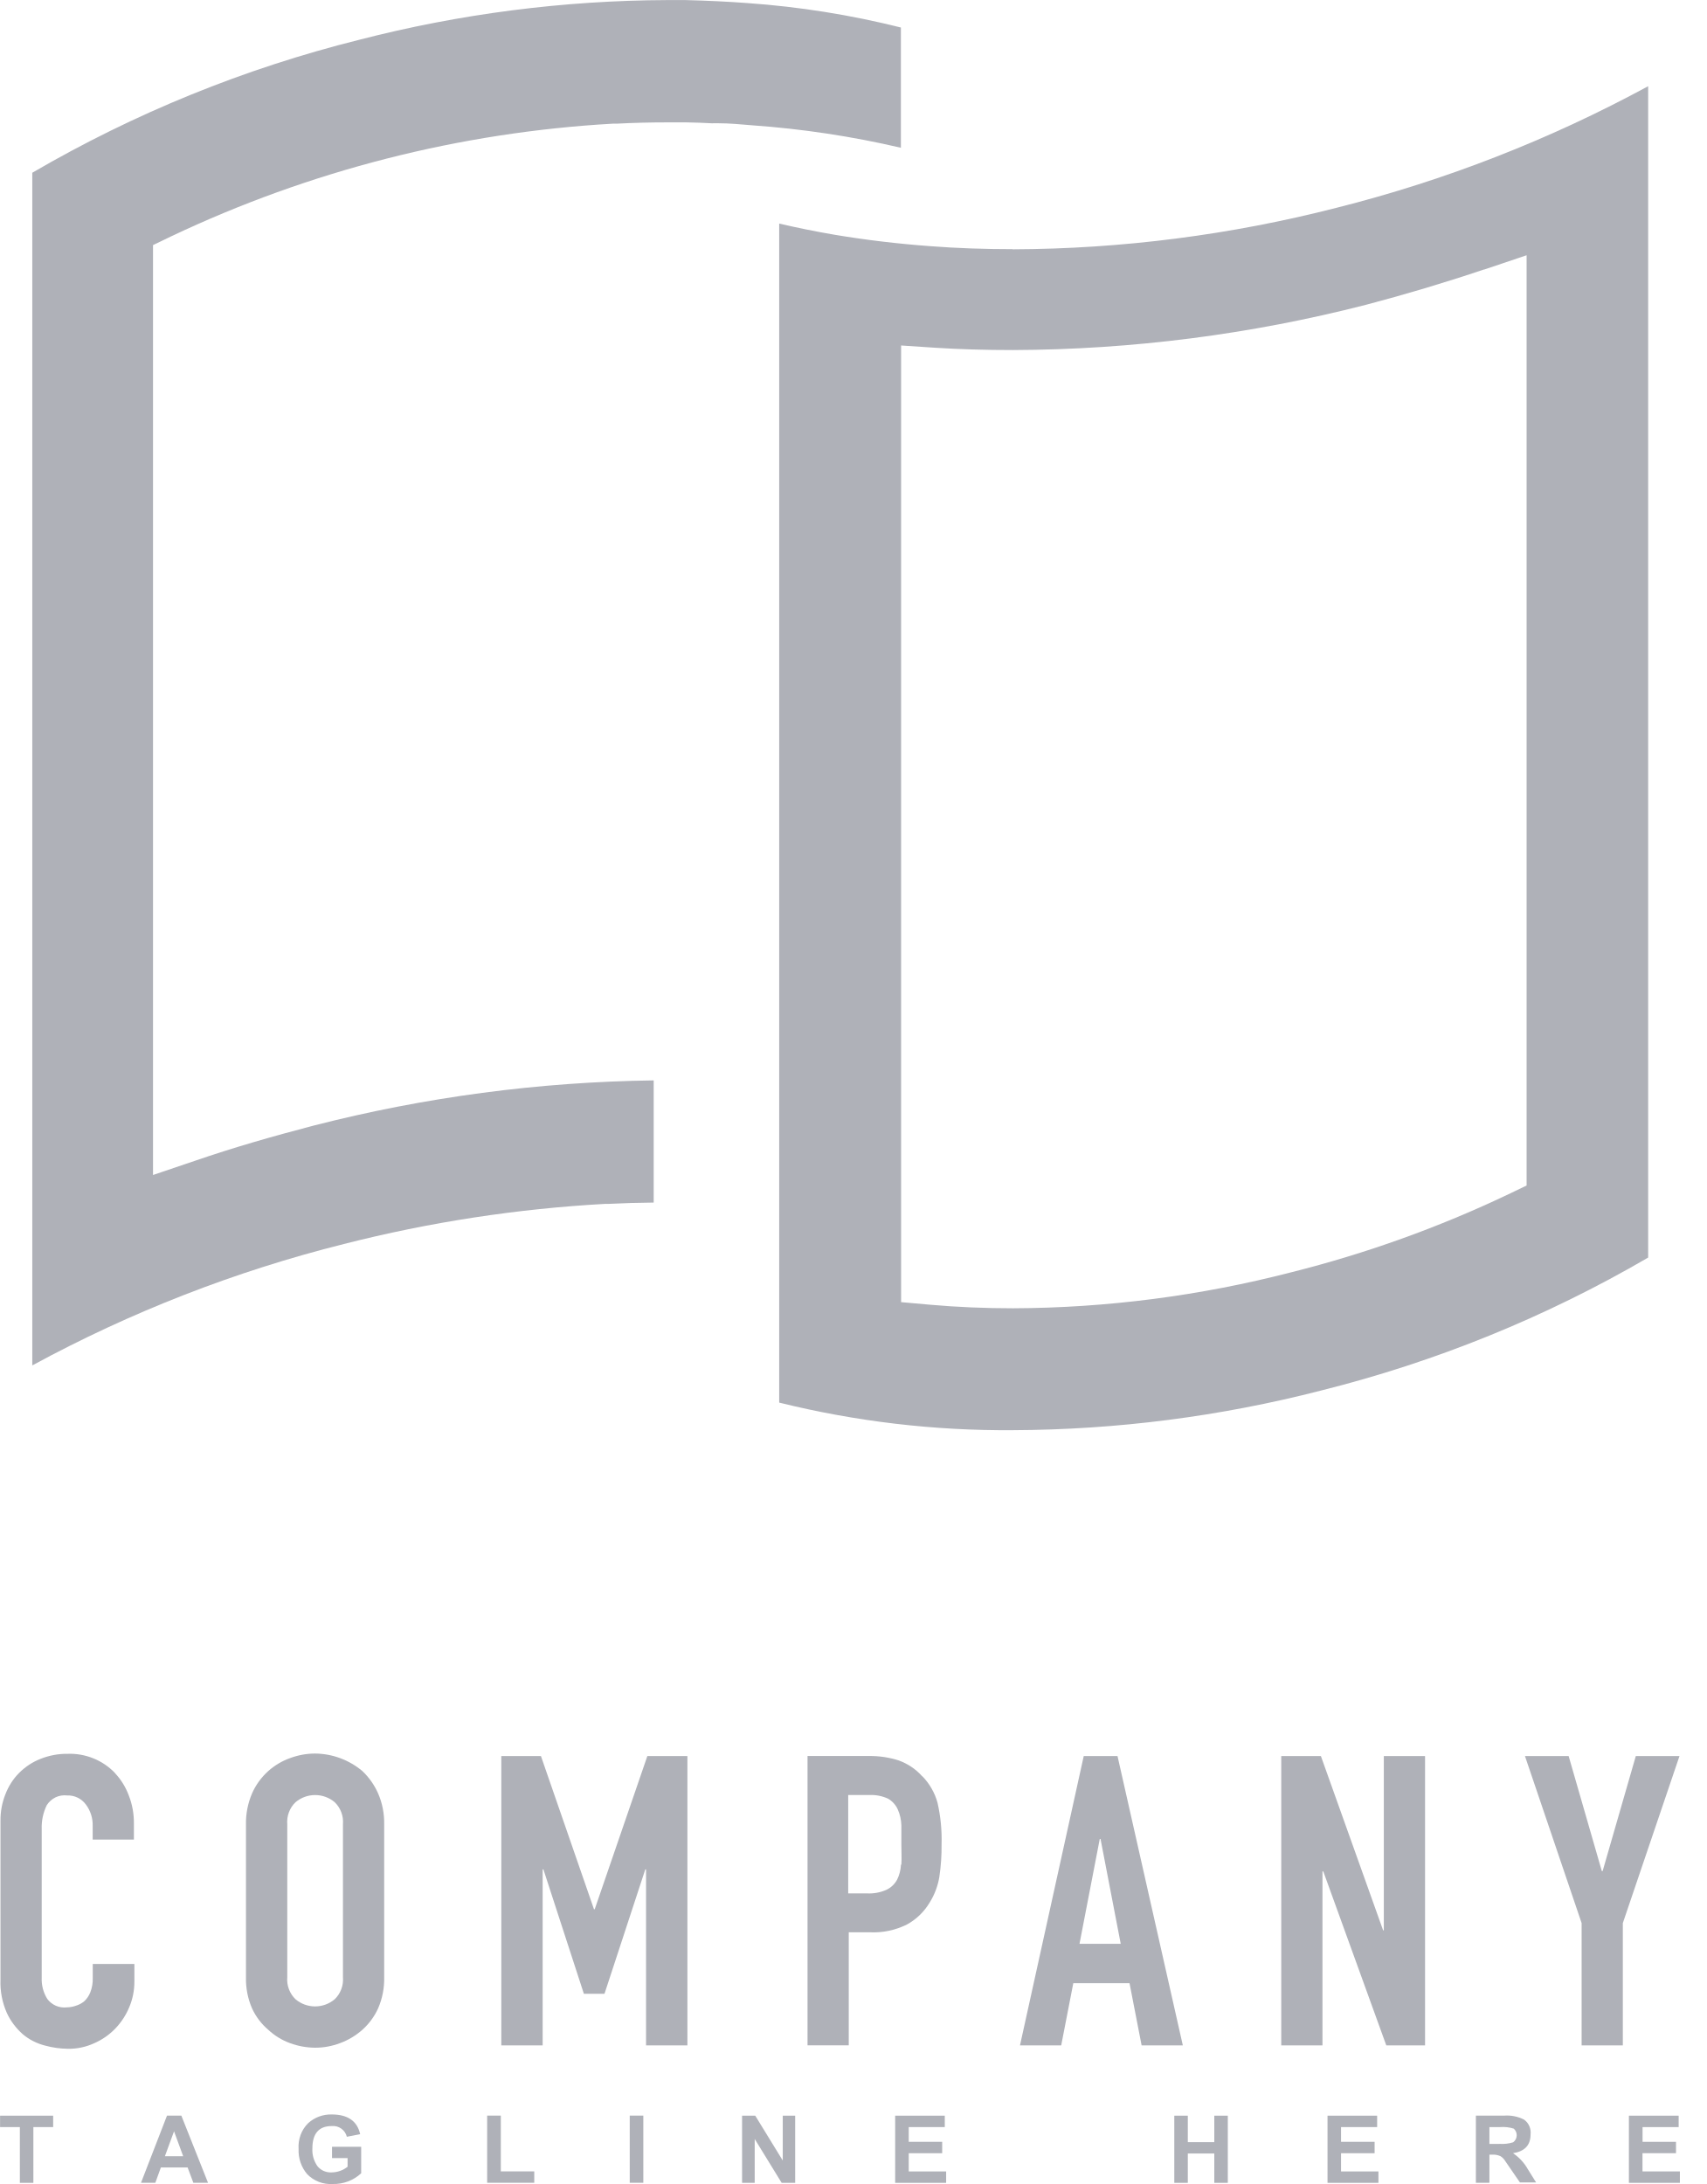
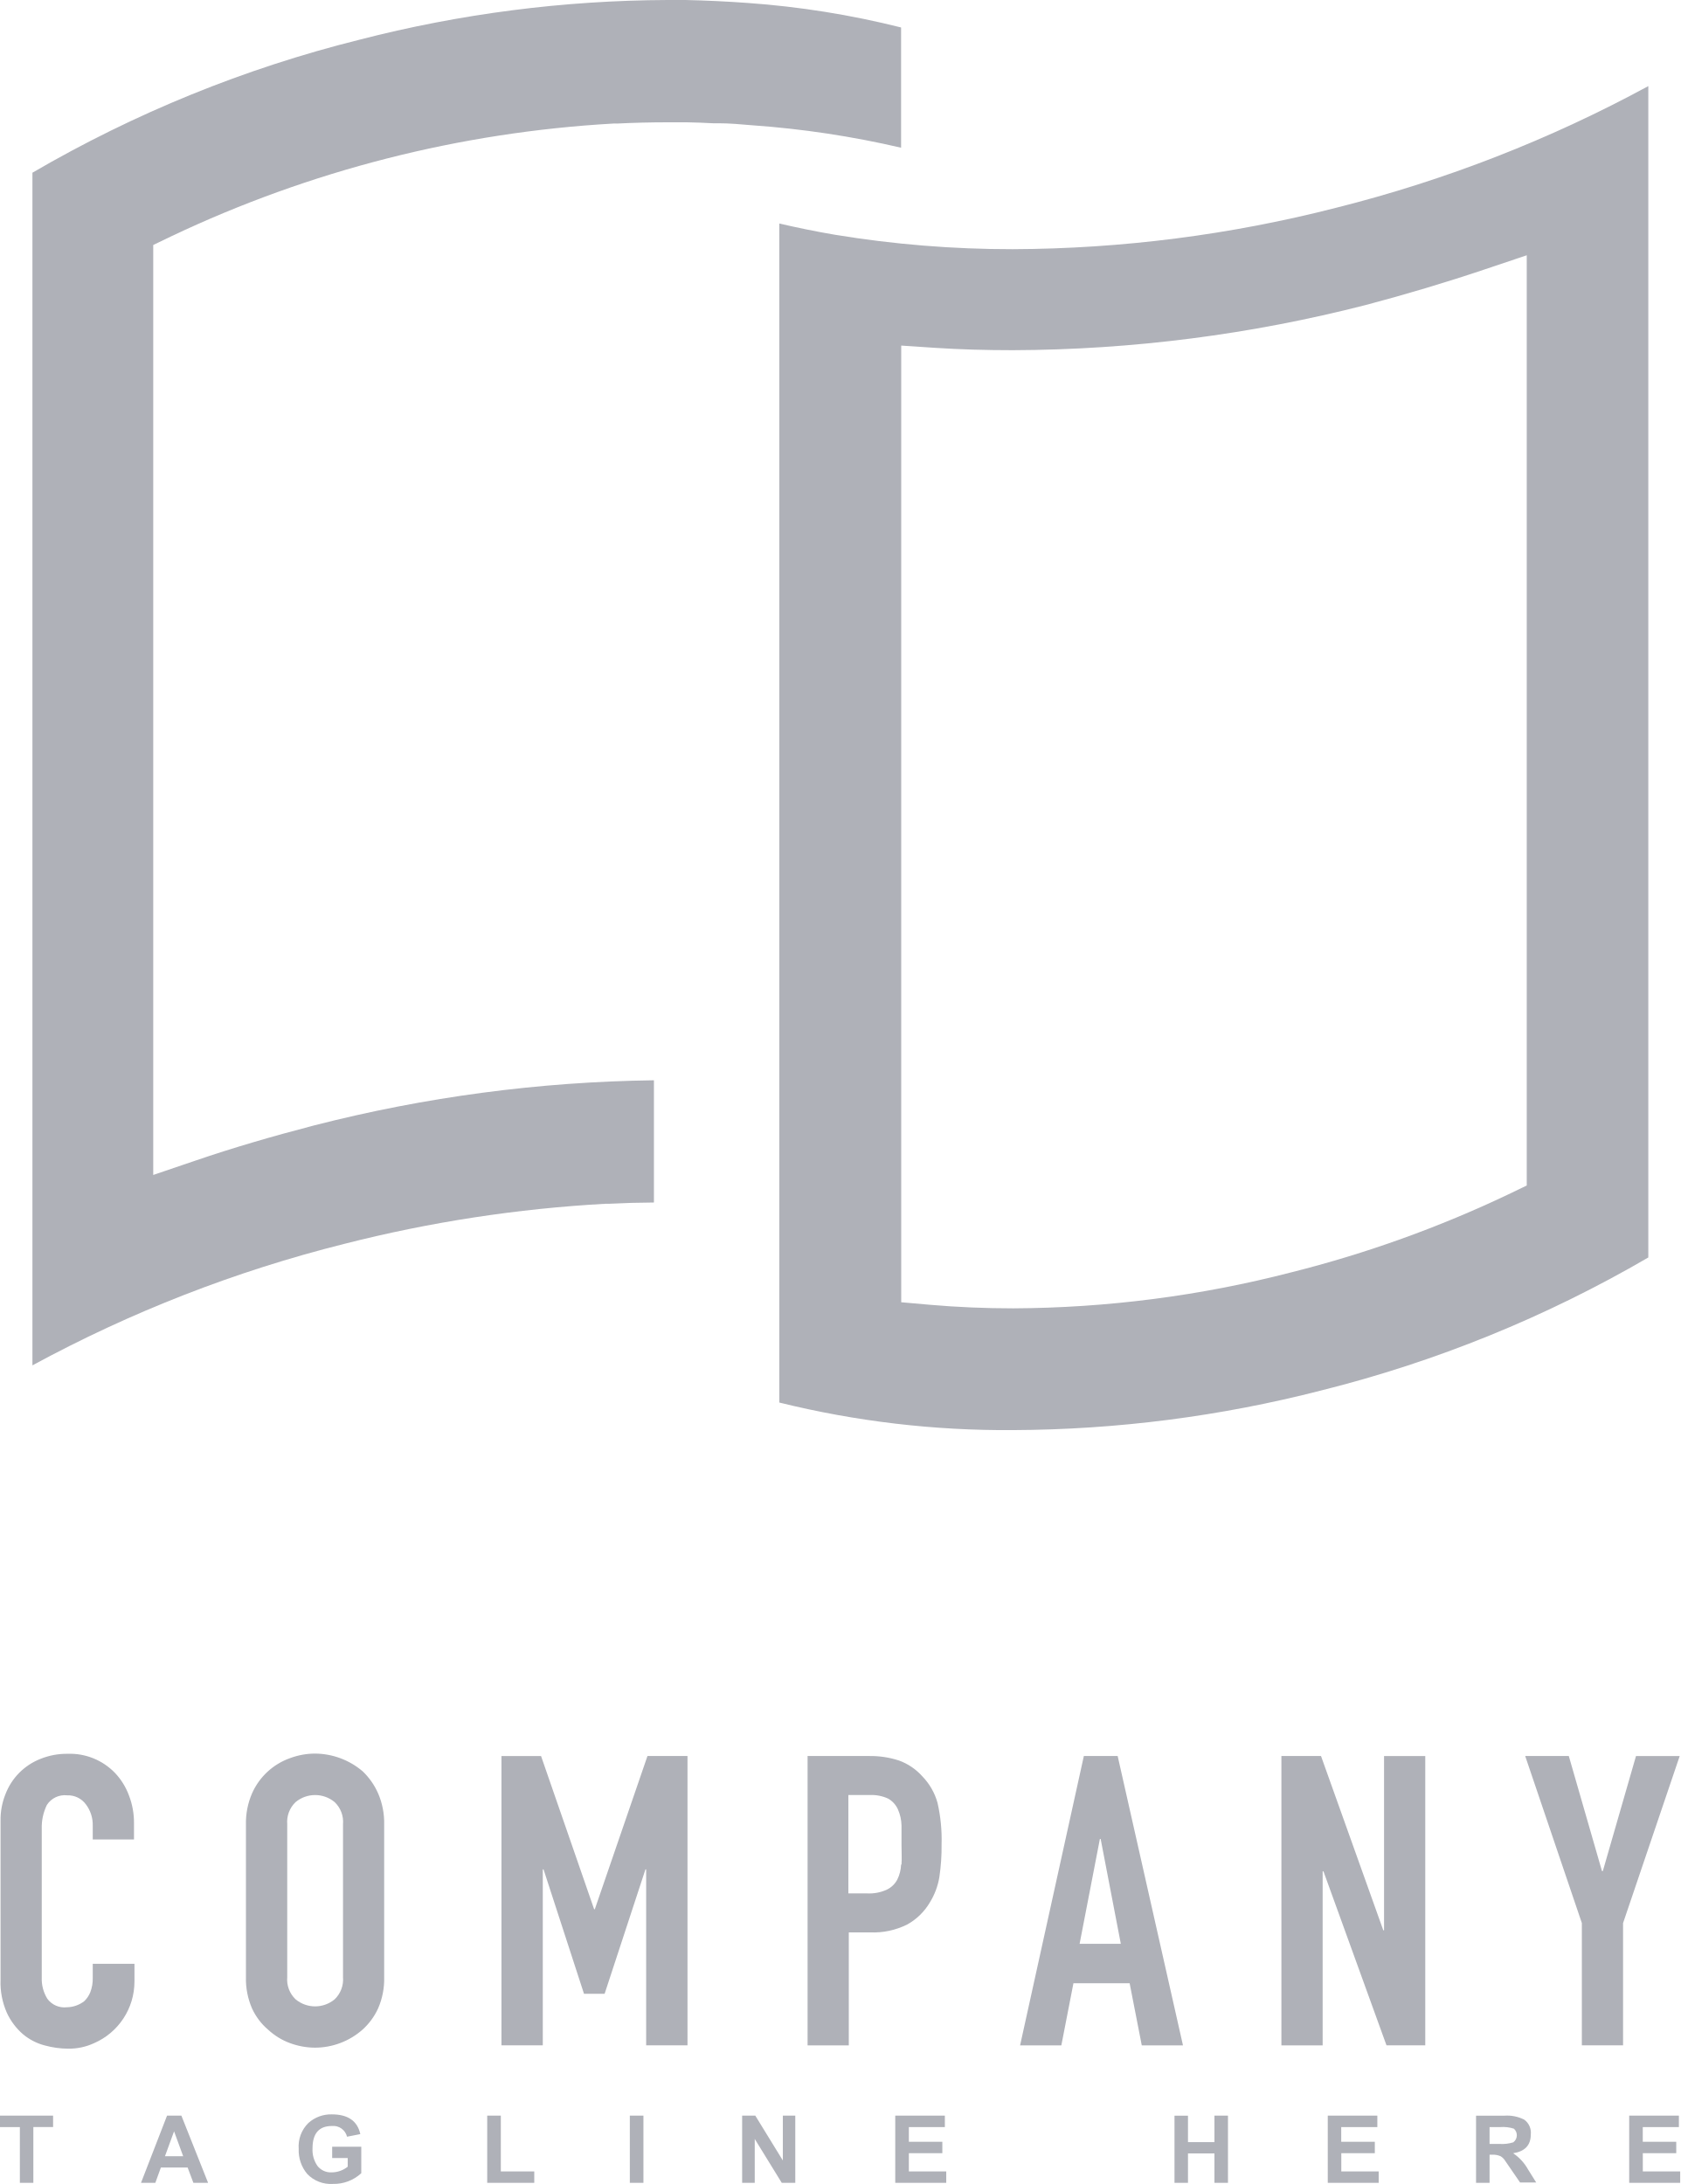
- <svg xmlns="http://www.w3.org/2000/svg" version="1.1" width="25" height="32" viewBox="0 0 25 32">
-   <path fill="#afb1b8" d="M10.447 1.806h0.084c0.156 0 0.324 0.016 0.49 0.030 0.734 0.052 1.463 0.162 2.179 0.329v-1.762c-0.738-0.185-1.491-0.305-2.25-0.358-0.288-0.022-0.595-0.036-0.909-0.044h-0.263c-1.523 0.006-3.039 0.201-4.515 0.582-1.68 0.419-3.293 1.075-4.79 1.948v17.475c1.442-0.783 2.976-1.381 4.566-1.779 1.256-0.32 2.539-0.517 3.833-0.588h0.051c0.216-0.011 0.433-0.017 0.655-0.019v-1.79c-1.681 0.022-3.353 0.244-4.982 0.662-0.602 0.157-1.185 0.325-1.731 0.513l-0.623 0.211v-13.625l0.266-0.128c2.032-0.963 4.229-1.524 6.471-1.651 0.019-0.001 0.037-0.001 0.056 0 0.248-0.013 0.497-0.019 0.741-0.019h0.28c0.129 0.003 0.258 0.006 0.388 0.014z" />
-   <path fill="#afb1b8" d="M14.837 3.651c-0.409 0-0.814-0.014-1.205-0.044-0.467-0.034-0.947-0.091-1.401-0.167-0.277-0.047-0.55-0.103-0.814-0.164v17.275c1.12 0.277 2.271 0.413 3.425 0.404 1.523-0.006 3.039-0.201 4.515-0.581 1.68-0.42 3.294-1.075 4.792-1.948v-17.163c-1.442 0.783-2.975 1.381-4.564 1.781-1.551 0.398-3.145 0.603-4.747 0.609zM21.745 3.95l0.623-0.21v13.63l-0.266 0.128c-1.021 0.486-2.087 0.869-3.184 1.144-1.331 0.344-2.7 0.522-4.074 0.527-0.411 0-0.819-0.017-1.214-0.052l-0.427-0.038v-14.017l0.497 0.033c0.361 0.023 0.735 0.034 1.141 0.034 1.745-0.006 3.482-0.229 5.173-0.663 0.581-0.153 1.158-0.325 1.731-0.518z" />
-   <path fill="#afb1b8" d="M1.684 25.977c-0.090-0.093-0.197-0.166-0.317-0.214s-0.247-0.071-0.376-0.066c-0.137-0.002-0.273 0.024-0.4 0.075-0.117 0.046-0.222 0.116-0.311 0.205s-0.156 0.196-0.201 0.313c-0.049 0.123-0.073 0.254-0.072 0.387v2.335c-0.006 0.165 0.026 0.328 0.092 0.479 0.055 0.12 0.135 0.226 0.233 0.313 0.093 0.079 0.203 0.135 0.321 0.166 0.114 0.032 0.231 0.048 0.349 0.049 0.13 0.001 0.259-0.027 0.377-0.081 0.117-0.051 0.222-0.124 0.311-0.216 0.087-0.091 0.156-0.197 0.204-0.313 0.050-0.118 0.075-0.244 0.075-0.372v-0.261h-0.61v0.208c0.002 0.071-0.010 0.142-0.036 0.208-0.020 0.050-0.050 0.095-0.089 0.131-0.038 0.031-0.081 0.053-0.128 0.067-0.041 0.014-0.084 0.021-0.128 0.022-0.054 0.006-0.11-0.002-0.16-0.024s-0.094-0.057-0.126-0.101c-0.058-0.094-0.086-0.203-0.081-0.313v-2.177c-0.004-0.121 0.022-0.241 0.075-0.349 0.032-0.049 0.077-0.089 0.129-0.114s0.112-0.034 0.17-0.027c0.053-0.002 0.105 0.009 0.152 0.032s0.089 0.057 0.12 0.099c0.068 0.090 0.104 0.2 0.101 0.313v0.202h0.604v-0.238c0.001-0.14-0.024-0.278-0.075-0.408-0.045-0.122-0.114-0.234-0.204-0.329z" />
-   <path fill="#afb1b8" d="M5.31 25.95c-0.195-0.164-0.44-0.255-0.694-0.257-0.124 0-0.248 0.023-0.364 0.066-0.119 0.042-0.228 0.107-0.322 0.191-0.101 0.091-0.182 0.202-0.237 0.327-0.061 0.143-0.092 0.297-0.089 0.452v2.239c-0.004 0.158 0.026 0.314 0.089 0.459 0.055 0.12 0.136 0.227 0.237 0.313 0.093 0.087 0.203 0.154 0.322 0.197 0.117 0.043 0.24 0.065 0.364 0.066s0.248-0.023 0.364-0.066c0.121-0.044 0.233-0.111 0.33-0.197 0.097-0.087 0.176-0.194 0.23-0.313 0.063-0.145 0.093-0.301 0.089-0.459v-2.239c0.003-0.155-0.027-0.31-0.089-0.452-0.054-0.123-0.133-0.235-0.23-0.327zM5.025 28.969c0.005 0.060-0.003 0.12-0.024 0.176s-0.054 0.107-0.097 0.148c-0.081 0.068-0.182 0.105-0.287 0.105s-0.207-0.037-0.287-0.105c-0.043-0.041-0.076-0.092-0.097-0.148s-0.029-0.116-0.024-0.176v-2.239c-0.005-0.060 0.003-0.12 0.024-0.176s0.054-0.107 0.097-0.148c0.081-0.068 0.182-0.105 0.287-0.105s0.207 0.037 0.287 0.105c0.043 0.041 0.076 0.092 0.097 0.148s0.029 0.116 0.024 0.176v2.239z" />
-   <path fill="#afb1b8" d="M10.072 29.969v-4.239h-0.587l-0.771 2.244h-0.011l-0.777-2.244h-0.581v4.239h0.606v-2.579h0.011l0.593 1.823h0.302l0.598-1.823h0.011v2.579h0.606z" />
-   <path fill="#afb1b8" d="M13.513 26.027c-0.093-0.105-0.211-0.184-0.342-0.232-0.142-0.046-0.29-0.068-0.439-0.066h-0.9v4.239h0.604v-1.656h0.311c0.188 0.009 0.376-0.031 0.545-0.116 0.137-0.076 0.252-0.188 0.332-0.324 0.070-0.113 0.117-0.238 0.139-0.369 0.024-0.16 0.035-0.321 0.033-0.482 0.006-0.204-0.014-0.407-0.059-0.606-0.040-0.147-0.117-0.281-0.223-0.39zM13.201 27.319c-0.003 0.077-0.022 0.152-0.056 0.221-0.035 0.065-0.089 0.117-0.156 0.149-0.089 0.040-0.187 0.058-0.285 0.053h-0.276v-1.441h0.311c0.094-0.005 0.187 0.014 0.273 0.053 0.062 0.036 0.112 0.091 0.142 0.157 0.033 0.074 0.051 0.155 0.053 0.236 0 0.089 0 0.183 0 0.282s0.006 0.2 0 0.291h-0.006z" />
-   <path fill="#afb1b8" d="M16.374 25.73h-0.495l-0.934 4.239h0.604l0.177-0.911h0.824l0.177 0.911h0.604l-0.957-4.239zM15.817 28.481l0.297-1.537h0.011l0.296 1.537h-0.604z" />
-   <path fill="#afb1b8" d="M20.277 28.284h-0.011l-0.912-2.554h-0.581v4.239h0.604v-2.549h0.012l0.923 2.549h0.568v-4.239h-0.604v2.554z" />
-   <path fill="#afb1b8" d="M23.968 25.73l-0.486 1.685h-0.012l-0.486-1.685h-0.64l0.83 2.447v1.792h0.604v-1.792l0.83-2.447h-0.64z" />
-   <path fill="#afb1b8" d="M0 31.166h0.291v0.817h0.198v-0.817h0.29v-0.167h-0.778v0.167z" />
-   <path fill="#afb1b8" d="M2.447 30.998l-0.381 0.984h0.21l0.081-0.224h0.392l0.084 0.224h0.215l-0.391-0.984h-0.21zM2.416 31.593l0.134-0.365 0.134 0.365h-0.268z" />
-   <path fill="#afb1b8" d="M4.866 31.62h0.227v0.127c-0.066 0.053-0.149 0.082-0.234 0.083-0.040 0.002-0.079-0.005-0.116-0.021s-0.068-0.041-0.093-0.072c-0.052-0.075-0.078-0.165-0.073-0.257 0-0.219 0.095-0.329 0.283-0.329 0.050-0.005 0.099 0.008 0.14 0.037s0.070 0.071 0.082 0.12l0.195-0.038c-0.042-0.192-0.181-0.289-0.417-0.289-0.127-0.003-0.25 0.042-0.344 0.127-0.050 0.049-0.088 0.108-0.112 0.174s-0.034 0.135-0.029 0.205c-0.006 0.135 0.039 0.267 0.126 0.369 0.048 0.050 0.107 0.088 0.171 0.113s0.134 0.035 0.203 0.031c0.154 0.004 0.304-0.052 0.417-0.157v-0.388h-0.427v0.166z" />
-   <path fill="#afb1b8" d="M7.337 30.998h-0.199v0.984h0.69v-0.167h-0.49v-0.817z" />
-   <path fill="#afb1b8" d="M9.426 30.998h-0.199v0.984h0.199v-0.984z" />
-   <path fill="#afb1b8" d="M11.469 31.656l-0.403-0.657h-0.193v0.984h0.185v-0.643l0.395 0.643h0.198v-0.984h-0.182v0.657z" />
-   <path fill="#afb1b8" d="M13.315 31.549h0.49v-0.167h-0.49v-0.216h0.528v-0.167h-0.727v0.984h0.747v-0.167h-0.548v-0.266z" />
-   <path fill="#afb1b8" d="M17.792 31.387h-0.388v-0.388h-0.198v0.984h0.198v-0.43h0.388v0.43h0.198v-0.984h-0.198v0.388z" />
-   <path fill="#afb1b8" d="M19.649 31.549h0.492v-0.167h-0.492v-0.216h0.529v-0.167h-0.727v0.984h0.746v-0.167h-0.548v-0.266z" />
-   <path fill="#afb1b8" d="M22.168 31.549c0.171-0.027 0.258-0.117 0.258-0.274 0.005-0.042-0.001-0.084-0.018-0.123s-0.044-0.072-0.078-0.096c-0.089-0.045-0.189-0.065-0.288-0.058h-0.417v0.984h0.198v-0.412h0.039c0.042-0.003 0.084 0.005 0.123 0.022 0.029 0.018 0.053 0.043 0.070 0.072l0.215 0.313h0.237l-0.12-0.192c-0.053-0.095-0.128-0.176-0.218-0.236zM21.969 31.413h-0.146v-0.247h0.156c0.068-0.005 0.136 0.002 0.201 0.023 0.014 0.013 0.026 0.029 0.033 0.046s0.011 0.037 0.010 0.056c-0.001 0.019-0.006 0.038-0.015 0.055s-0.022 0.032-0.037 0.043c-0.065 0.020-0.133 0.028-0.201 0.023z" />
-   <path fill="#afb1b8" d="M24.067 31.549h0.49v-0.167h-0.49v-0.216h0.529v-0.167h-0.729v0.984h0.747v-0.167h-0.548v-0.266z" />
+ <svg xmlns="http://www.w3.org/2000/svg" width="40" height="52" fill="none">
+   <path d="M16.977 2.935h.137c.253 0 .526.025.796.048 1.193.084 2.377.263 3.542.534V.654A21.09 21.09 0 0017.797.07 29.24 29.24 0 0016.319 0h-.427c-2.475.01-4.94.327-7.336.946-2.73.68-5.351 1.747-7.784 3.166v28.397a31.634 31.634 0 017.42-2.892 32.36 32.36 0 016.227-.956h.084c.352-.018.703-.028 1.065-.03v-2.91a34.329 34.329 0 00-8.095 1.076c-.98.255-1.925.53-2.813.834l-1.012.344V5.833l.432-.208a28.275 28.275 0 0110.517-2.683.627.627 0 01.09 0c.403-.02.808-.03 1.205-.03h.455c.21.005.42.01.63.023z" fill="#AFB1B8" />
+   <path d="M24.11 5.933a25.915 25.915 0 01-4.234-.344c-.45-.076-.893-.168-1.323-.267v28.072c1.82.45 3.69.67 5.565.656a29.943 29.943 0 007.337-.944 29.815 29.815 0 007.786-3.166V2.05a31.775 31.775 0 01-7.417 2.893c-2.52.648-5.112.98-7.713.99zm11.225.485l1.012-.34v22.148l-.433.209a27.761 27.761 0 01-5.173 1.859c-2.163.56-4.386.847-6.62.857-.668 0-1.33-.028-1.973-.084l-.693-.061V8.228l.807.054c.587.038 1.194.056 1.854.056a34.263 34.263 0 008.406-1.078c.944-.25 1.882-.529 2.813-.842zM2.737 42.212a1.492 1.492 0 00-1.126-.455 1.673 1.673 0 00-.65.122 1.463 1.463 0 00-.832.842c-.08.2-.119.413-.116.628v3.794c-.01.267.042.533.149.778.09.195.219.368.38.509.151.127.329.22.52.27.185.051.376.078.567.078.211.002.42-.043.612-.132a1.599 1.599 0 00.96-1.465v-.424h-.993v.338a.881.881 0 01-.058.338.608.608 0 01-.144.214.697.697 0 01-.415.145.503.503 0 01-.465-.204.899.899 0 01-.132-.508v-3.538c-.006-.196.036-.39.122-.567a.507.507 0 01.485-.229.527.527 0 01.443.214.806.806 0 01.164.509v.328h.982v-.387a1.788 1.788 0 00-.121-.664 1.562 1.562 0 00-.332-.534zM8.629 42.17a1.765 1.765 0 00-1.128-.418c-.202 0-.403.037-.592.107A1.559 1.559 0 006 42.7c-.1.231-.15.482-.145.735v3.638c-.007.256.043.51.144.745.09.196.221.37.385.509.152.14.33.25.524.32.19.07.39.106.592.107a1.714 1.714 0 001.128-.427c.158-.142.286-.315.374-.509.102-.234.151-.489.144-.745v-3.639a1.77 1.77 0 00-.144-.734 1.643 1.643 0 00-.374-.532zm-.463 4.904a.654.654 0 01-.197.527.727.727 0 01-.934 0 .652.652 0 01-.197-.527v-3.639a.654.654 0 01.197-.526.727.727 0 01.934 0 .651.651 0 01.197.526v3.64zM16.367 48.7v-6.89h-.953l-1.253 3.647h-.017l-1.263-3.646h-.943v6.888h.984v-4.19h.018l.963 2.962h.491l.972-2.962h.017v4.19h.984zM21.958 42.294c-.151-.17-.343-.3-.556-.377a2.184 2.184 0 00-.714-.107h-1.462v6.89h.981v-2.691h.506c.307.014.611-.051.886-.188a1.43 1.43 0 00.539-.527c.113-.183.19-.387.225-.6a4.9 4.9 0 00.053-.783c.01-.33-.023-.662-.096-.984a1.465 1.465 0 00-.362-.633zm-.506 2.1a.868.868 0 01-.091.359.552.552 0 01-.253.241 1.006 1.006 0 01-.463.087h-.448v-2.342h.506a.943.943 0 01.443.086.557.557 0 01.23.254c.054.121.083.252.086.384v.458c0 .16.01.326 0 .473h-.01zM26.608 41.81h-.805l-1.518 6.89h.982l.288-1.48h1.338l.289 1.48h.981l-1.555-6.89zm-.906 4.471l.483-2.497h.018l.48 2.497h-.981zM32.95 45.96h-.018l-1.483-4.15h-.943v6.89h.982v-4.143h.02l1.5 4.142h.923v-6.888h-.981v4.15zM38.948 41.81l-.79 2.74h-.02l-.79-2.74H36.31l1.349 3.978v2.911h.981v-2.911l1.348-3.977h-1.04zM0 50.645h.473v1.327h.321v-1.328h.47v-.272H0v.273zM3.977 50.372l-.62 1.6h.341l.132-.364h.637l.137.364h.35l-.636-1.6h-.341zm-.05.967l.217-.593.217.593h-.435zM7.908 51.382h.37v.206a.613.613 0 01-.38.135.404.404 0 01-.34-.153.669.669 0 01-.118-.417c0-.356.154-.534.46-.534a.337.337 0 01.362.255l.316-.062c-.068-.312-.293-.47-.678-.47a.804.804 0 00-.559.206.78.78 0 00-.23.615.873.873 0 00.205.6.776.776 0 00.607.235.96.96 0 00.678-.255v-.63h-.693v.27zM11.923 50.372h-.324v1.6h1.12V51.7h-.796v-1.328zM15.318 50.372h-.324v1.6h.324v-1.6zM18.637 51.44l-.656-1.068h-.313v1.6h.3v-1.045l.643 1.045h.322v-1.6h-.296v1.069zM21.637 51.267h.797v-.272h-.797v-.35h.857v-.273h-1.181v1.6h1.214V51.7h-.89v-.433zM28.912 51.003h-.63v-.63h-.321v1.599h.321v-.7h.63v.7h.322v-1.6h-.322v.631zM31.93 51.267h.8v-.272h-.8v-.35h.86v-.273H31.61v1.6h1.212V51.7h-.89v-.433zM36.023 51.268c.279-.044.42-.191.42-.445a.383.383 0 00-.157-.356.904.904 0 00-.468-.094h-.678v1.599h.322v-.669h.063a.432.432 0 01.2.036c.047.029.086.069.114.117l.349.508h.384l-.195-.312a1.114 1.114 0 00-.354-.384zm-.324-.222h-.237v-.401h.253a.84.84 0 01.326.038.21.21 0 01-.015.325.912.912 0 01-.327.038zM39.11 51.267h.796v-.272h-.797v-.35h.86v-.273h-1.183v1.6H40V51.7h-.89v-.433z" fill="#AFB1B8" />
</svg>
